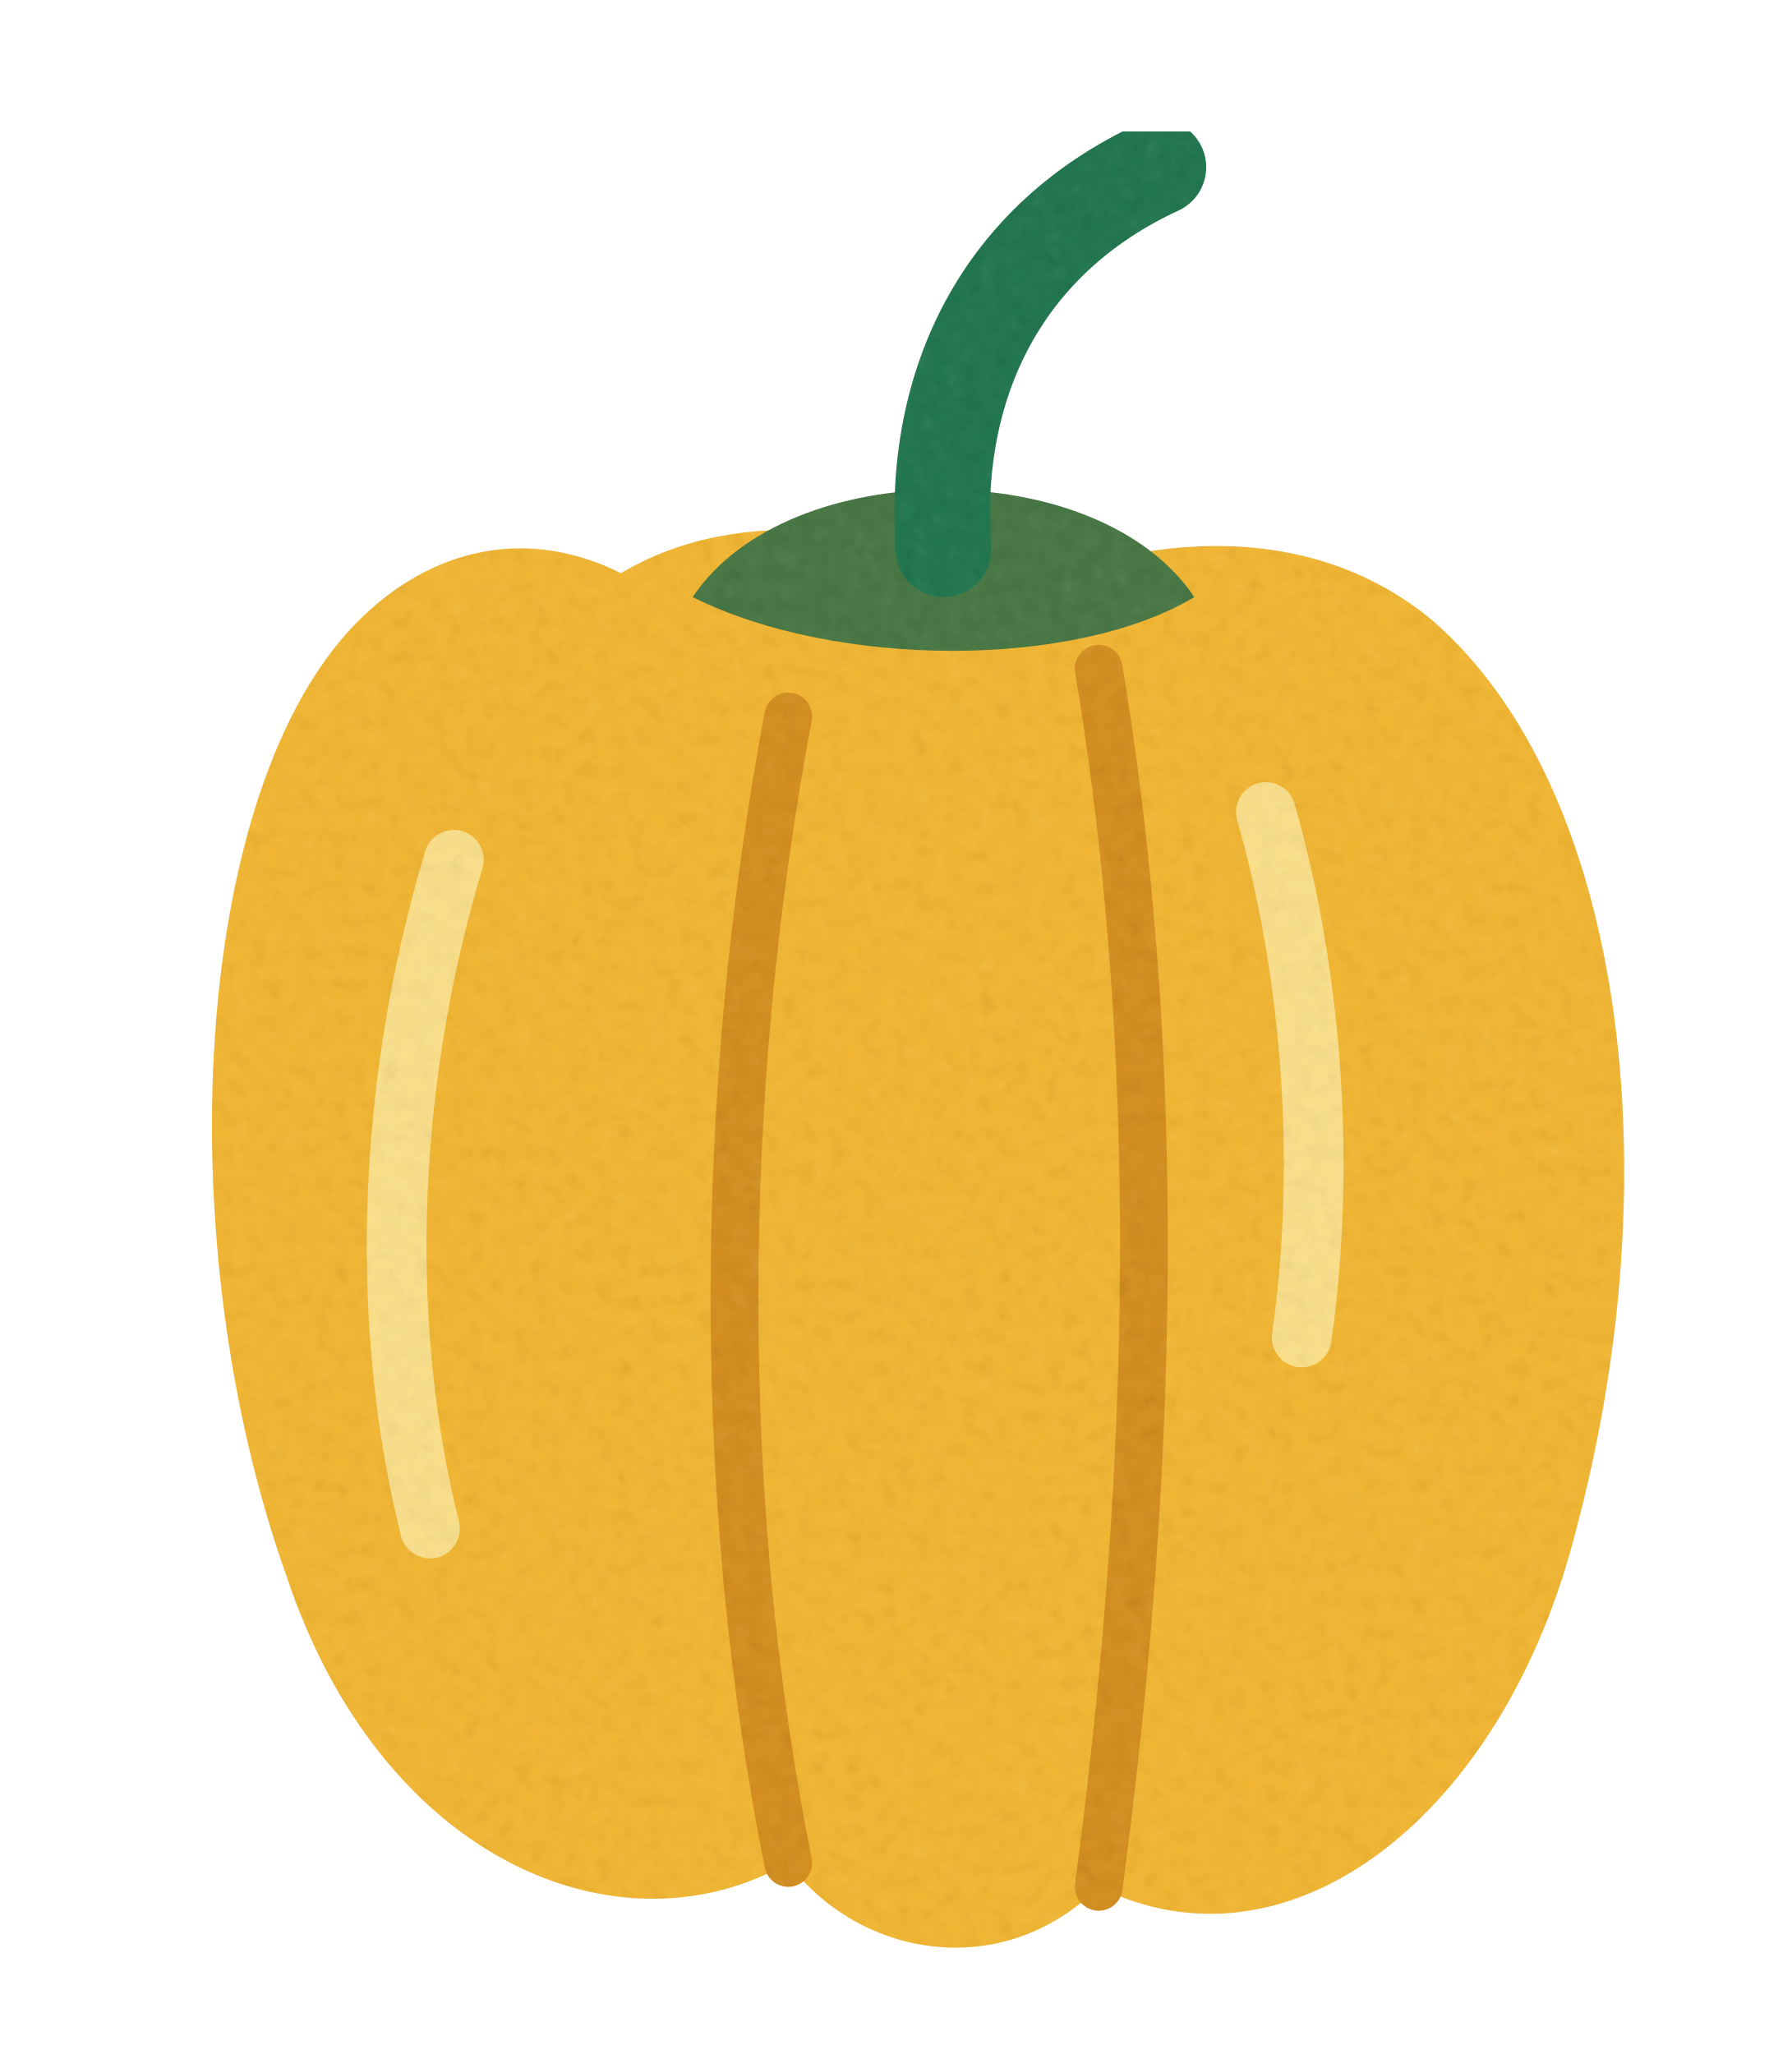
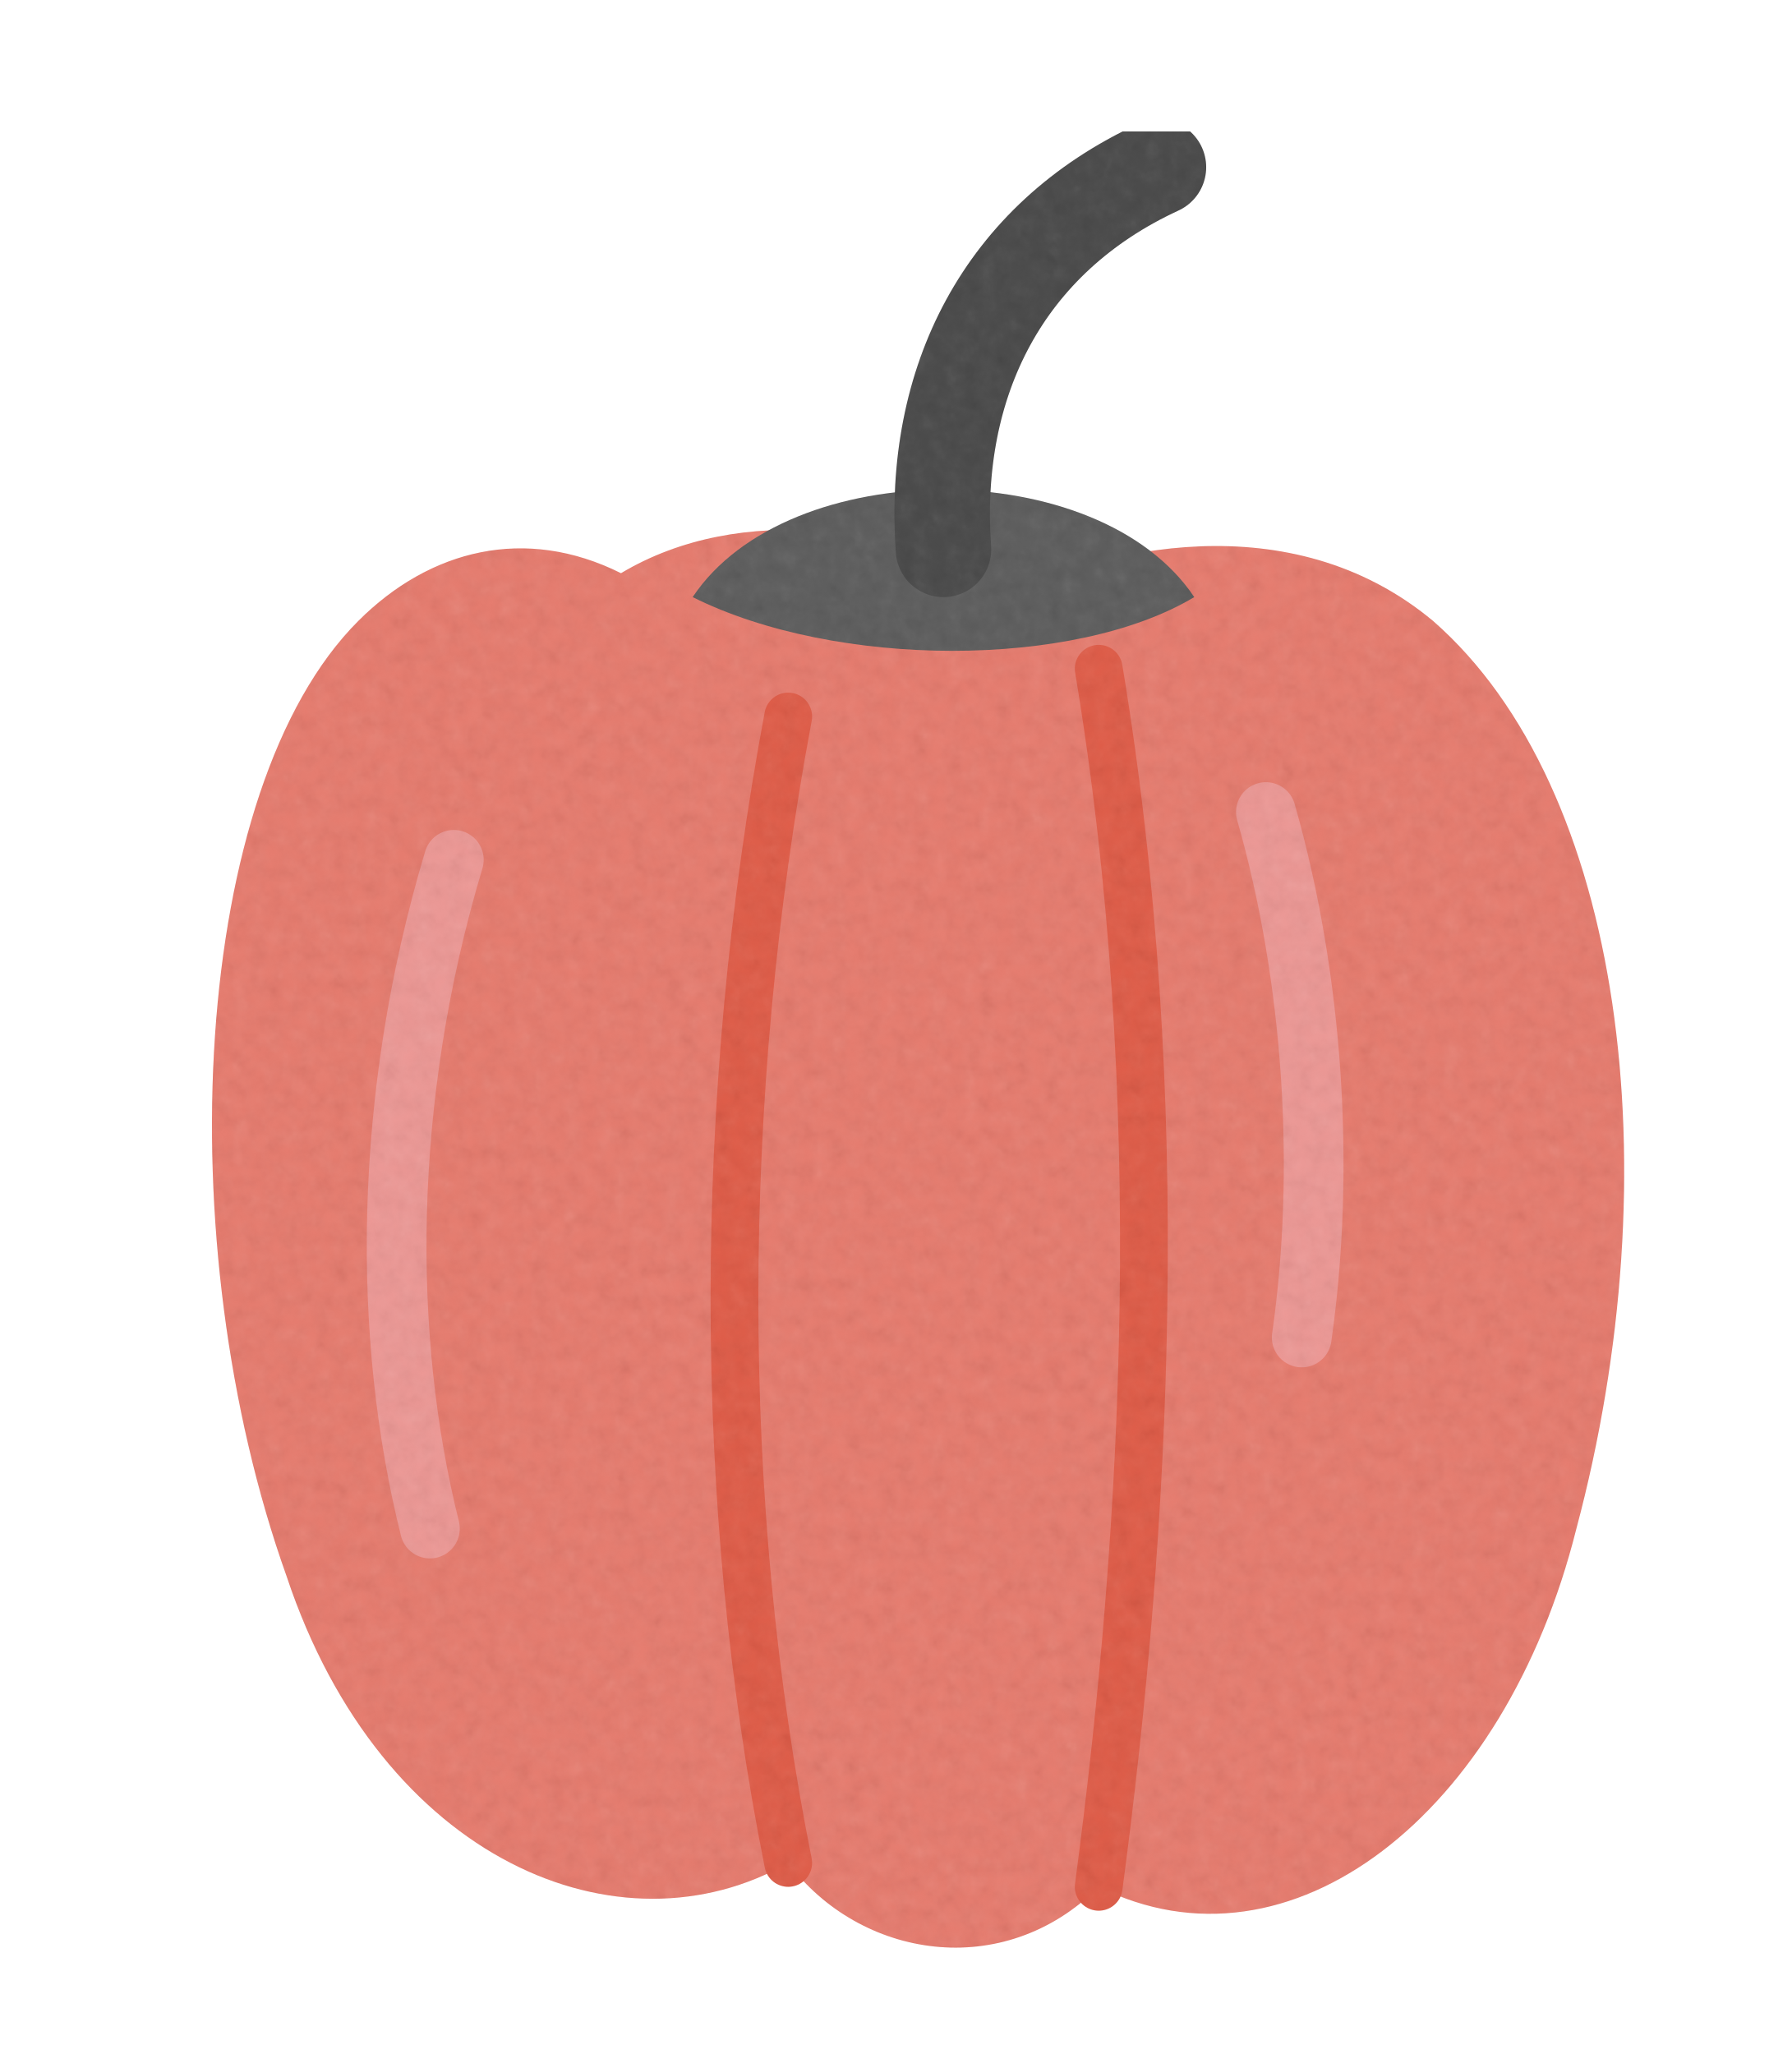
<svg xmlns="http://www.w3.org/2000/svg" viewBox="0 0 150 172" fill="none" role="img" aria-labelledby="title">
  <defs>
    <filter id="paper" x="-2%" y="-2%" width="104%" height="104%" color-interpolation-filters="sRGB">
      <feTurbulence type="fractalNoise" baseFrequency=".72" numOctaves="3" seed="23" stitchTiles="stitch" result="grain" />
      <feColorMatrix in="grain" type="saturate" values="0" />
      <feComponentTransfer>
        <feFuncA type="linear" slope=".14" />
      </feComponentTransfer>
      <feComposite in2="SourceGraphic" operator="in" result="ink" />
      <feBlend in="SourceGraphic" in2="ink" mode="soft-light" />
    </filter>
  </defs>
  <g filter="url(#paper)" stroke-linecap="round" stroke-linejoin="round">
-     <path d="M30 52C16 66 14 104 24 132c8 24 28 32 42 24 6 8 18 10 26 2 16 8 34-6 40-30 8-30 4-62-12-76-12-10-28-6-36-2-8-6-22-8-32-2-8-4-16-2-22 4Z" fill="#f2b632" />
-     <path d="M66 60c-6 32-6 66 0 96m26-100c6 36 4 72 0 102" stroke="#d48e1f" stroke-width="4" />
-     <path d="M38 72c-6 20-6 40-2 56m70-60c4 14 5 30 3 44" stroke="#fbe08a" stroke-width="5" />
-     <path d="M58 50c8-12 34-12 42 0-10 6-30 6-42 0Z" fill="#477744" />
-     <path d="M79 46c-1-14 5-26 18-32" stroke="#20764e" stroke-width="8" />
+     <path d="M30 52C16 66 14 104 24 132c8 24 28 32 42 24 6 8 18 10 26 2 16 8 34-6 40-30 8-30 4-62-12-76-12-10-28-6-36-2-8-6-22-8-32-2-8-4-16-2-22 4Z" fill="#e67c6f" />
+     <path d="M66 60c-6 32-6 66 0 96m26-100c6 36 4 72 0 102" stroke="#df5d49" stroke-width="4" />
+     <path d="M38 72c-6 20-6 40-2 56m70-60c4 14 5 30 3 44" stroke="#ec9895" stroke-width="5" />
+     <path d="M58 50c8-12 34-12 42 0-10 6-30 6-42 0Z" fill="#5e5e5e" />
+     <path d="M79 46c-1-14 5-26 18-32" stroke="#4b4b4b" stroke-width="8" />
  </g>
</svg>
